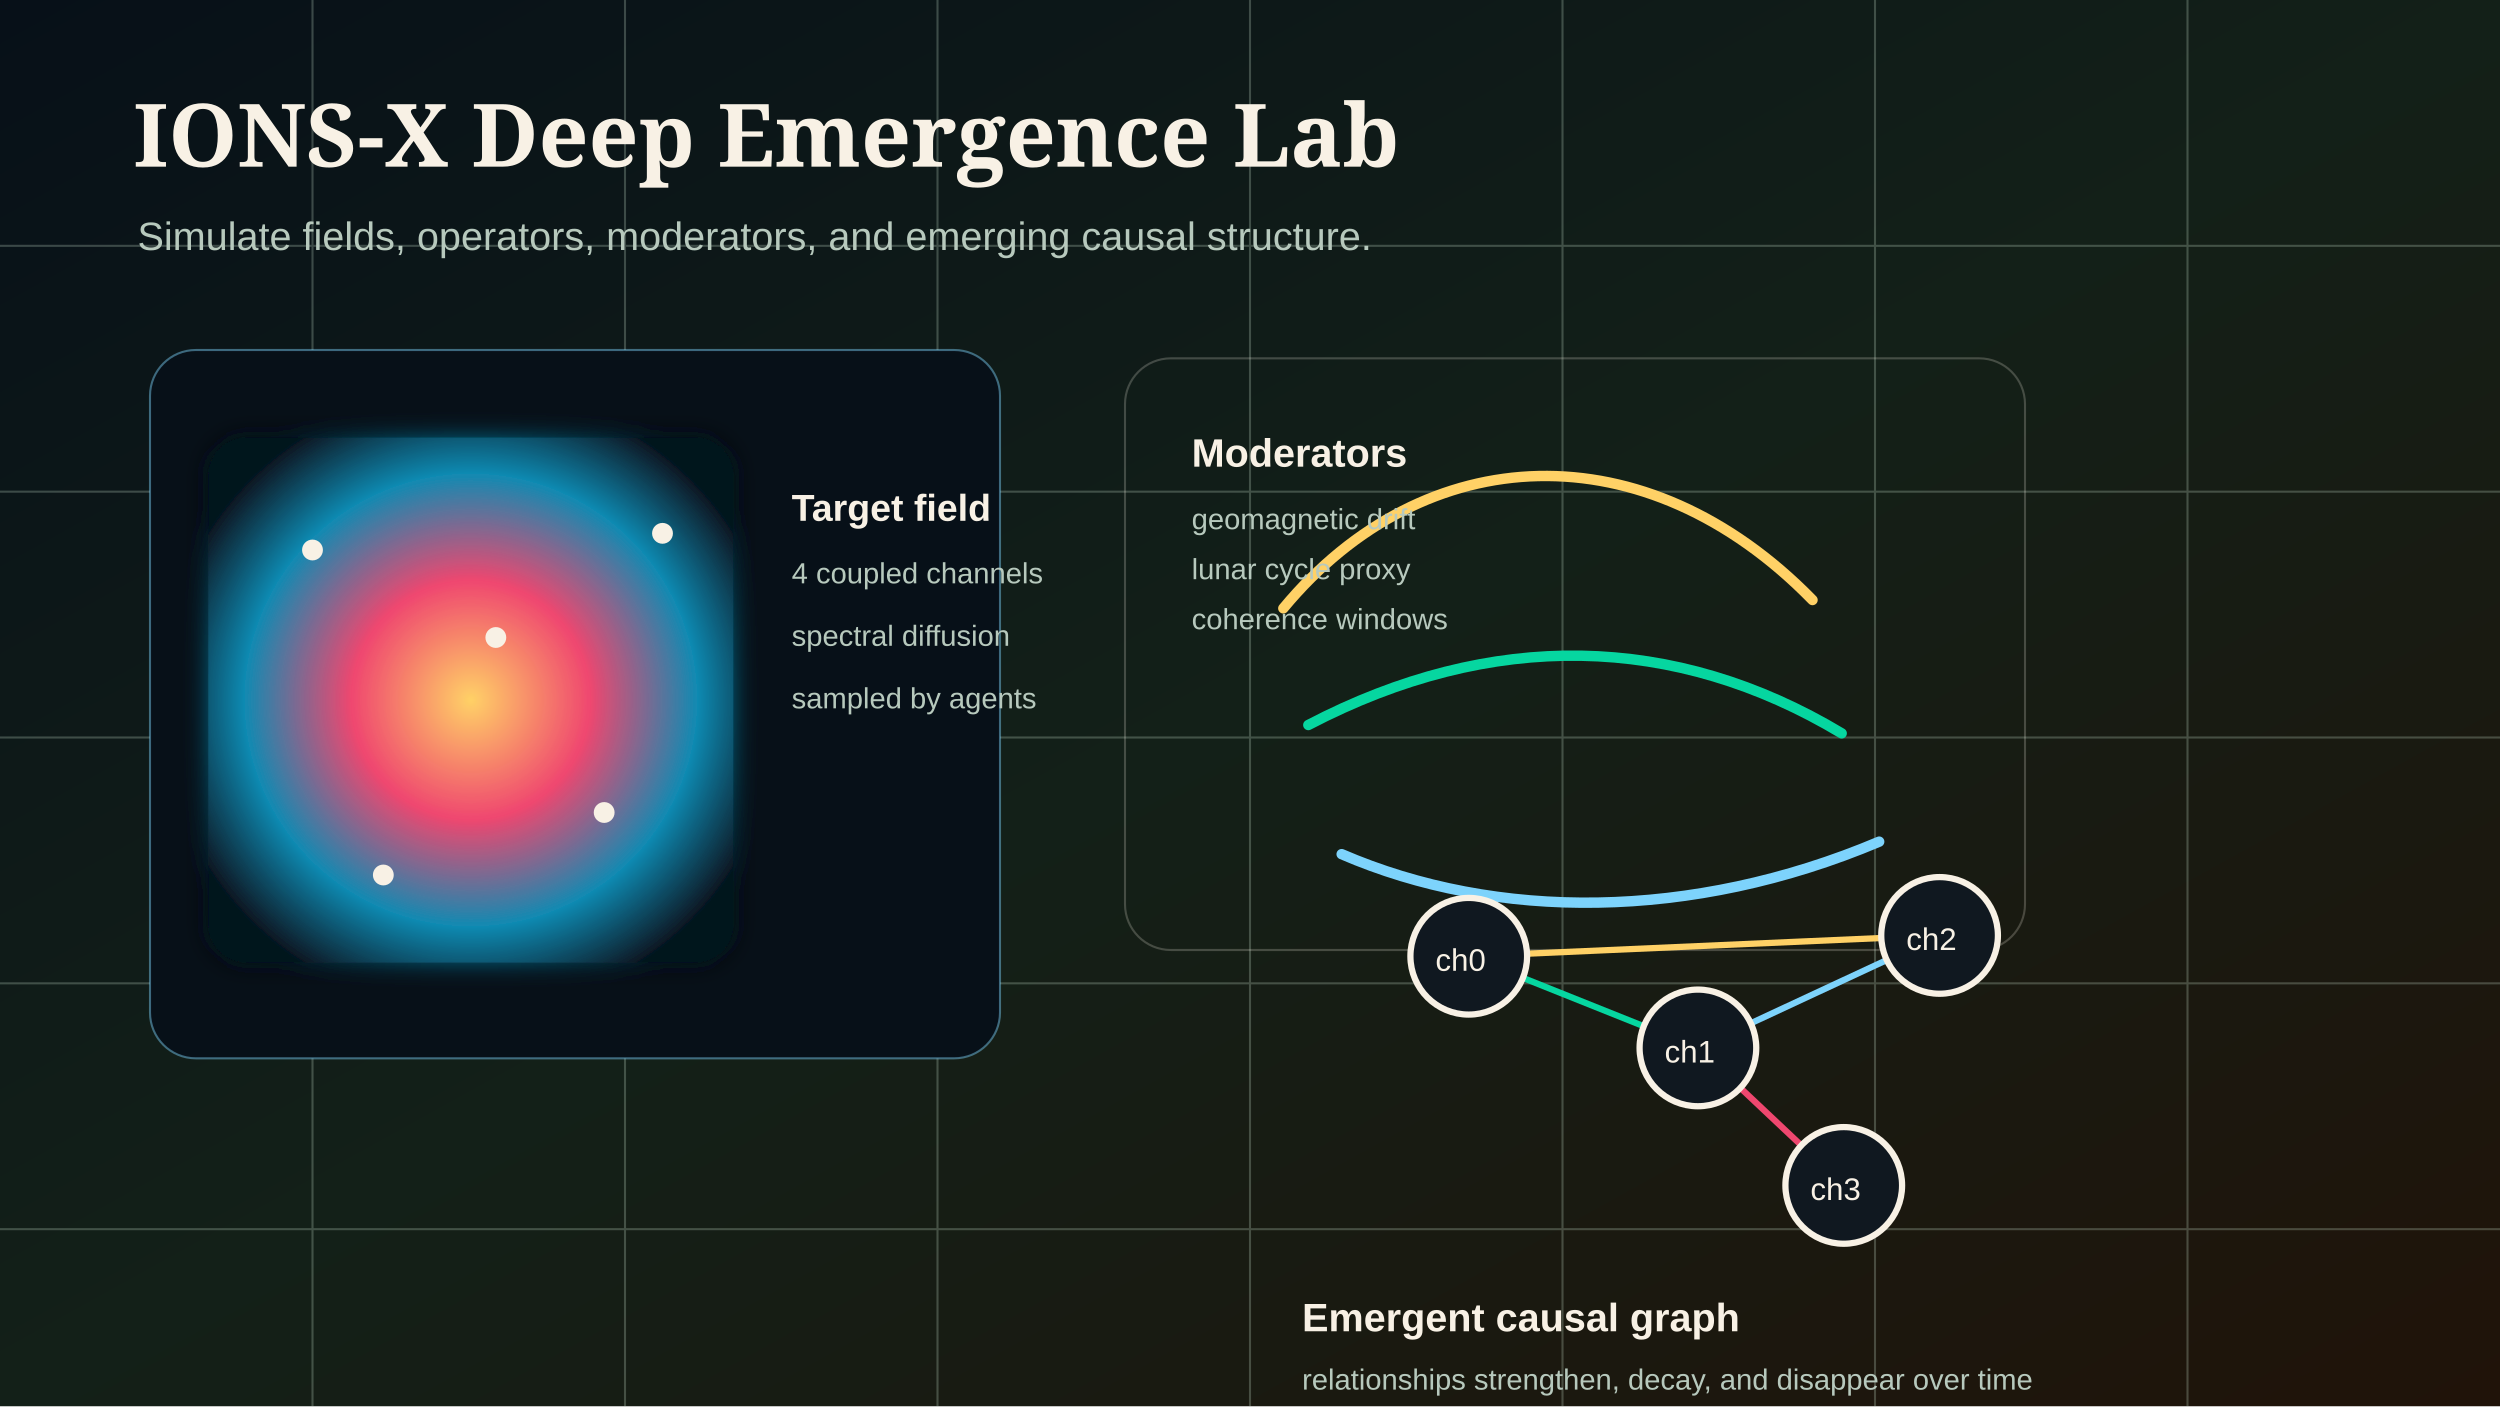
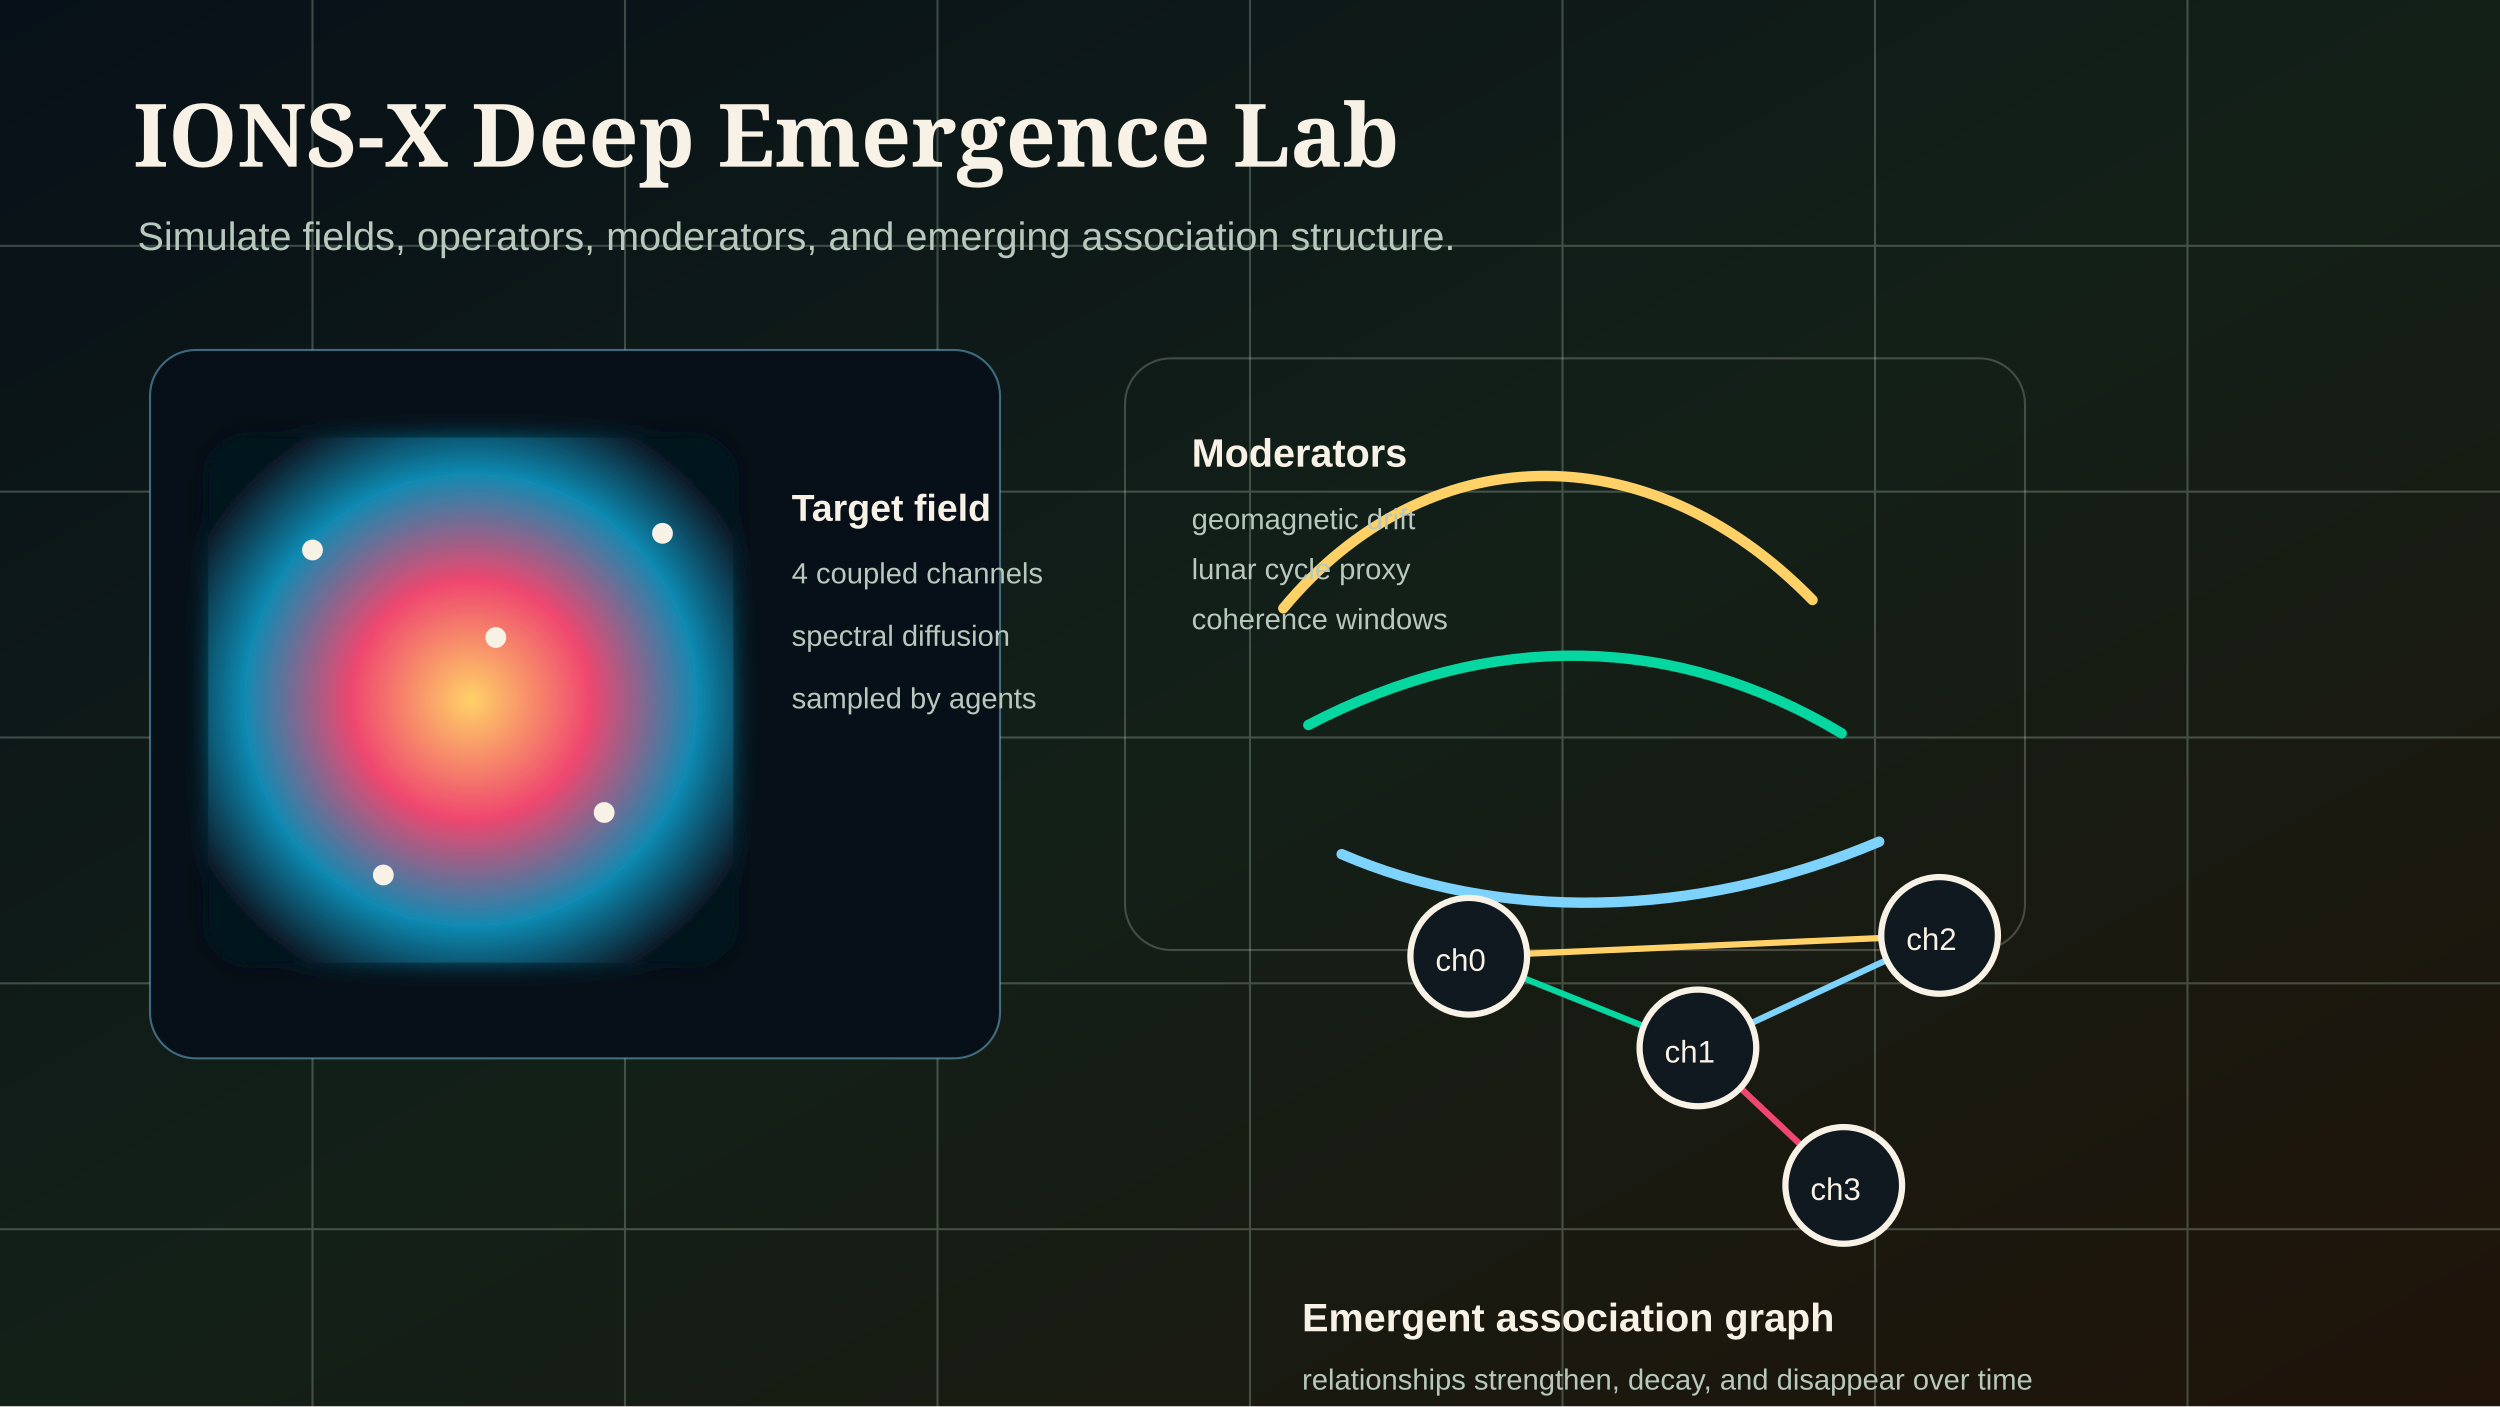
<svg xmlns="http://www.w3.org/2000/svg" width="1200" height="675" viewBox="0 0 1200 675" role="img" aria-labelledby="title desc">
  <defs>
    <linearGradient id="bg" x1="0" y1="0" x2="1" y2="1">
      <stop offset="0" stop-color="#071018" />
      <stop offset="0.5" stop-color="#132018" />
      <stop offset="1" stop-color="#201309" />
    </linearGradient>
    <radialGradient id="field" cx="50%" cy="50%" r="60%">
      <stop offset="0" stop-color="#ffd166" />
      <stop offset="0.38" stop-color="#ef476f" />
      <stop offset="0.72" stop-color="#118ab2" />
      <stop offset="1" stop-color="#06121c" />
    </radialGradient>
    <filter id="glow" x="-30%" y="-30%" width="160%" height="160%">
      <feGaussianBlur stdDeviation="6" result="blur" />
      <feMerge>
        <feMergeNode in="blur" />
        <feMergeNode in="SourceGraphic" />
      </feMerge>
    </filter>
  </defs>
  <rect width="1200" height="675" fill="url(#bg)" />
  <g opacity="0.24" stroke="#d8f3dc" stroke-width="1">
    <path d="M0 118H1200M0 236H1200M0 354H1200M0 472H1200M0 590H1200" />
    <path d="M150 0V675M300 0V675M450 0V675M600 0V675M750 0V675M900 0V675M1050 0V675" />
  </g>
  <text x="64" y="80" fill="#f8f1e5" font-family="Georgia, serif" font-size="42" font-weight="700">IONS-X Deep Emergence Lab</text>
-   <text x="66" y="120" fill="#b7c9bd" font-family="Arial, sans-serif" font-size="19">Simulate fields, operators, moderators, and emerging causal structure.</text>
+   <text x="66" y="120" fill="#b7c9bd" font-family="Arial, sans-serif" font-size="19">Simulate fields, operators, moderators, and emerging association structure.</text>
  <g transform="translate(72 168)">
    <rect width="408" height="340" rx="22" fill="#071018" stroke="#7dd3fc" stroke-opacity="0.45" />
    <rect x="28" y="42" width="252" height="252" rx="18" fill="url(#field)" filter="url(#glow)" />
    <g fill="#f8f1e5">
      <circle cx="78" cy="96" r="5" />
      <circle cx="166" cy="138" r="5" />
      <circle cx="218" cy="222" r="5" />
      <circle cx="112" cy="252" r="5" />
      <circle cx="246" cy="88" r="5" />
    </g>
    <text x="308" y="82" fill="#f8f1e5" font-family="Arial, sans-serif" font-size="18" font-weight="700">Target field</text>
    <text x="308" y="112" fill="#b7c9bd" font-family="Arial, sans-serif" font-size="14">4 coupled channels</text>
    <text x="308" y="142" fill="#b7c9bd" font-family="Arial, sans-serif" font-size="14">spectral diffusion</text>
    <text x="308" y="172" fill="#b7c9bd" font-family="Arial, sans-serif" font-size="14">sampled by agents</text>
  </g>
  <g transform="translate(540 172)">
    <path d="M76 120C144 38 250 34 330 116" fill="none" stroke="#ffd166" stroke-width="5" stroke-linecap="round" />
    <path d="M88 176C176 130 264 132 344 180" fill="none" stroke="#06d6a0" stroke-width="5" stroke-linecap="round" />
    <path d="M104 238C178 270 272 270 362 232" fill="none" stroke="#7dd3fc" stroke-width="5" stroke-linecap="round" />
    <rect x="0" y="0" width="432" height="284" rx="22" fill="none" stroke="#f8f1e5" stroke-opacity="0.22" />
    <text x="32" y="52" fill="#f8f1e5" font-family="Arial, sans-serif" font-size="19" font-weight="700">Moderators</text>
    <text x="32" y="82" fill="#b7c9bd" font-family="Arial, sans-serif" font-size="14">geomagnetic drift</text>
    <text x="32" y="106" fill="#b7c9bd" font-family="Arial, sans-serif" font-size="14">lunar cycle proxy</text>
    <text x="32" y="130" fill="#b7c9bd" font-family="Arial, sans-serif" font-size="14">coherence windows</text>
  </g>
  <g transform="translate(625 415)" stroke="#f8f1e5" stroke-width="3" fill="#101820">
    <line x1="80" y1="44" x2="190" y2="88" stroke="#06d6a0" />
    <line x1="190" y1="88" x2="306" y2="34" stroke="#7dd3fc" />
    <line x1="80" y1="44" x2="306" y2="34" stroke="#ffd166" />
    <line x1="190" y1="88" x2="260" y2="154" stroke="#ef476f" />
    <circle cx="80" cy="44" r="28" />
    <circle cx="190" cy="88" r="28" />
    <circle cx="306" cy="34" r="28" />
    <circle cx="260" cy="154" r="28" />
    <text x="64" y="51" fill="#f8f1e5" stroke="none" font-family="Arial, sans-serif" font-size="15">ch0</text>
    <text x="174" y="95" fill="#f8f1e5" stroke="none" font-family="Arial, sans-serif" font-size="15">ch1</text>
    <text x="290" y="41" fill="#f8f1e5" stroke="none" font-family="Arial, sans-serif" font-size="15">ch2</text>
    <text x="244" y="161" fill="#f8f1e5" stroke="none" font-family="Arial, sans-serif" font-size="15">ch3</text>
-     <text x="0" y="224" fill="#f8f1e5" stroke="none" font-family="Arial, sans-serif" font-size="19" font-weight="700">Emergent causal graph</text>
+     <text x="0" y="224" fill="#f8f1e5" stroke="none" font-family="Arial, sans-serif" font-size="19" font-weight="700">Emergent association graph</text>
    <text x="0" y="252" fill="#b7c9bd" stroke="none" font-family="Arial, sans-serif" font-size="14">relationships strengthen, decay, and disappear over time</text>
  </g>
</svg>
